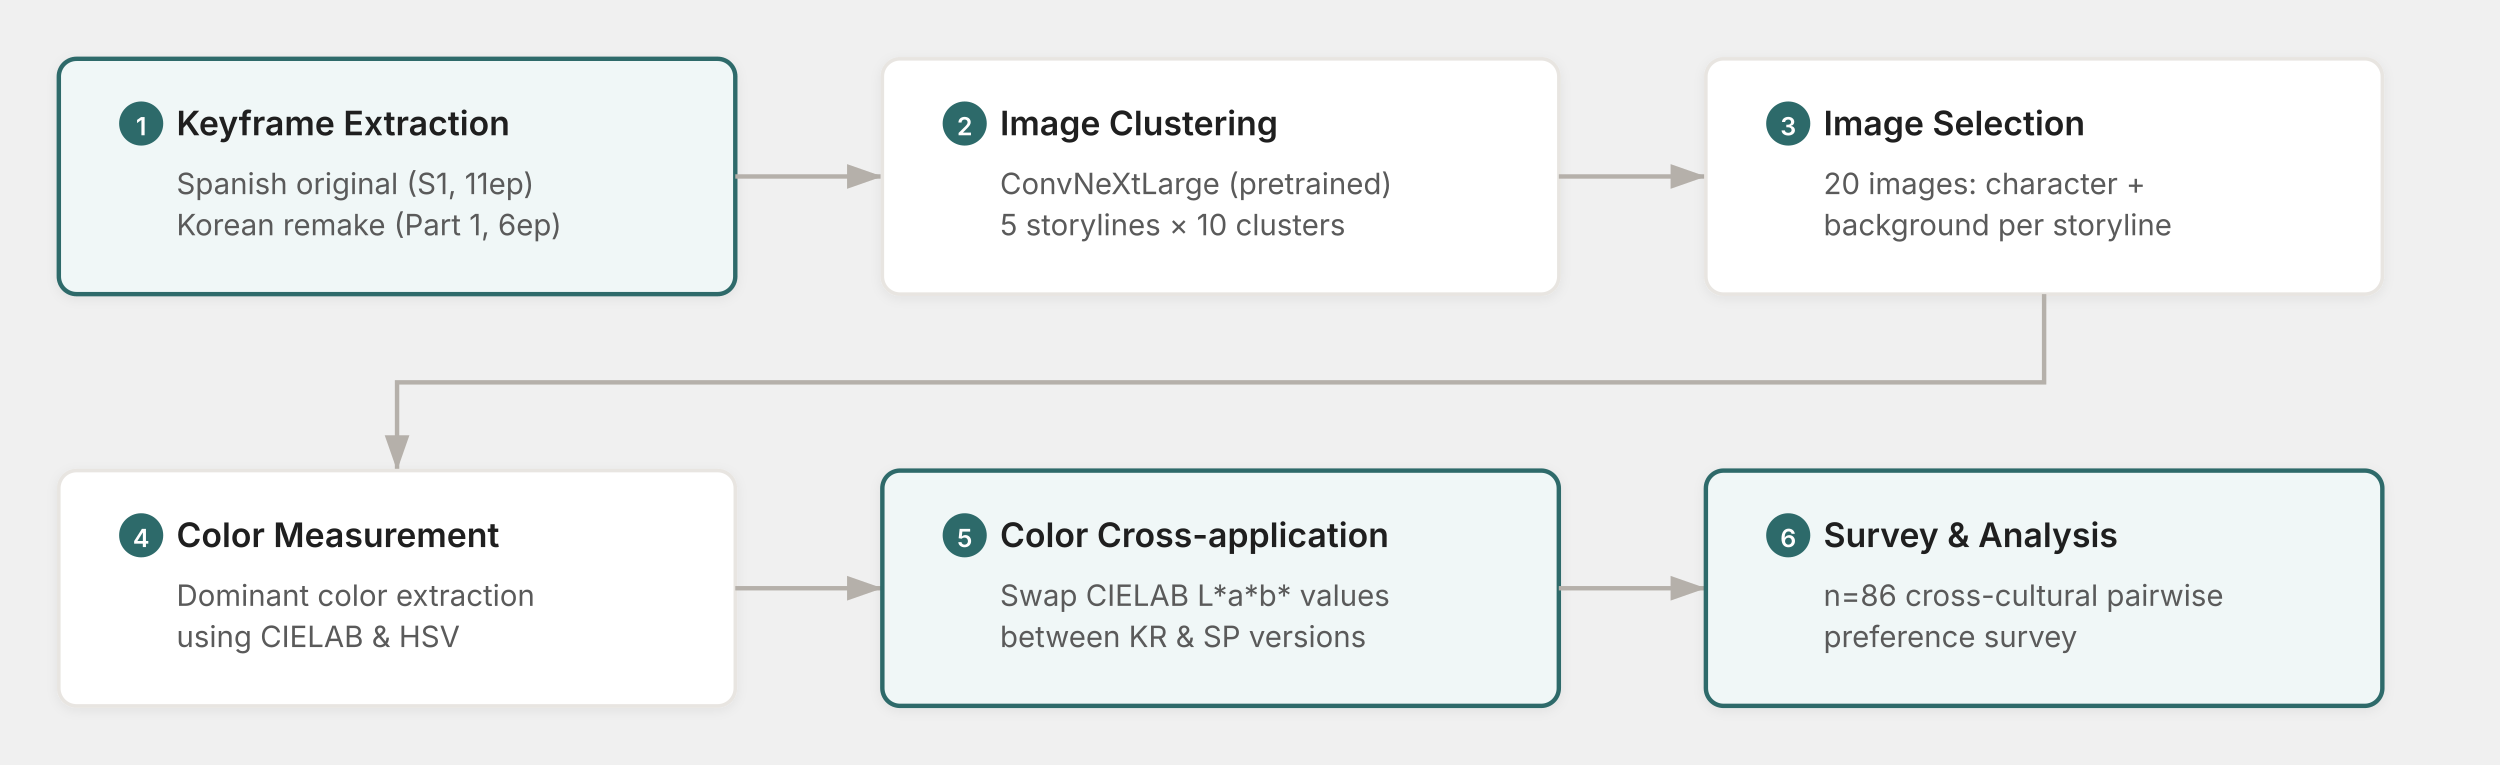
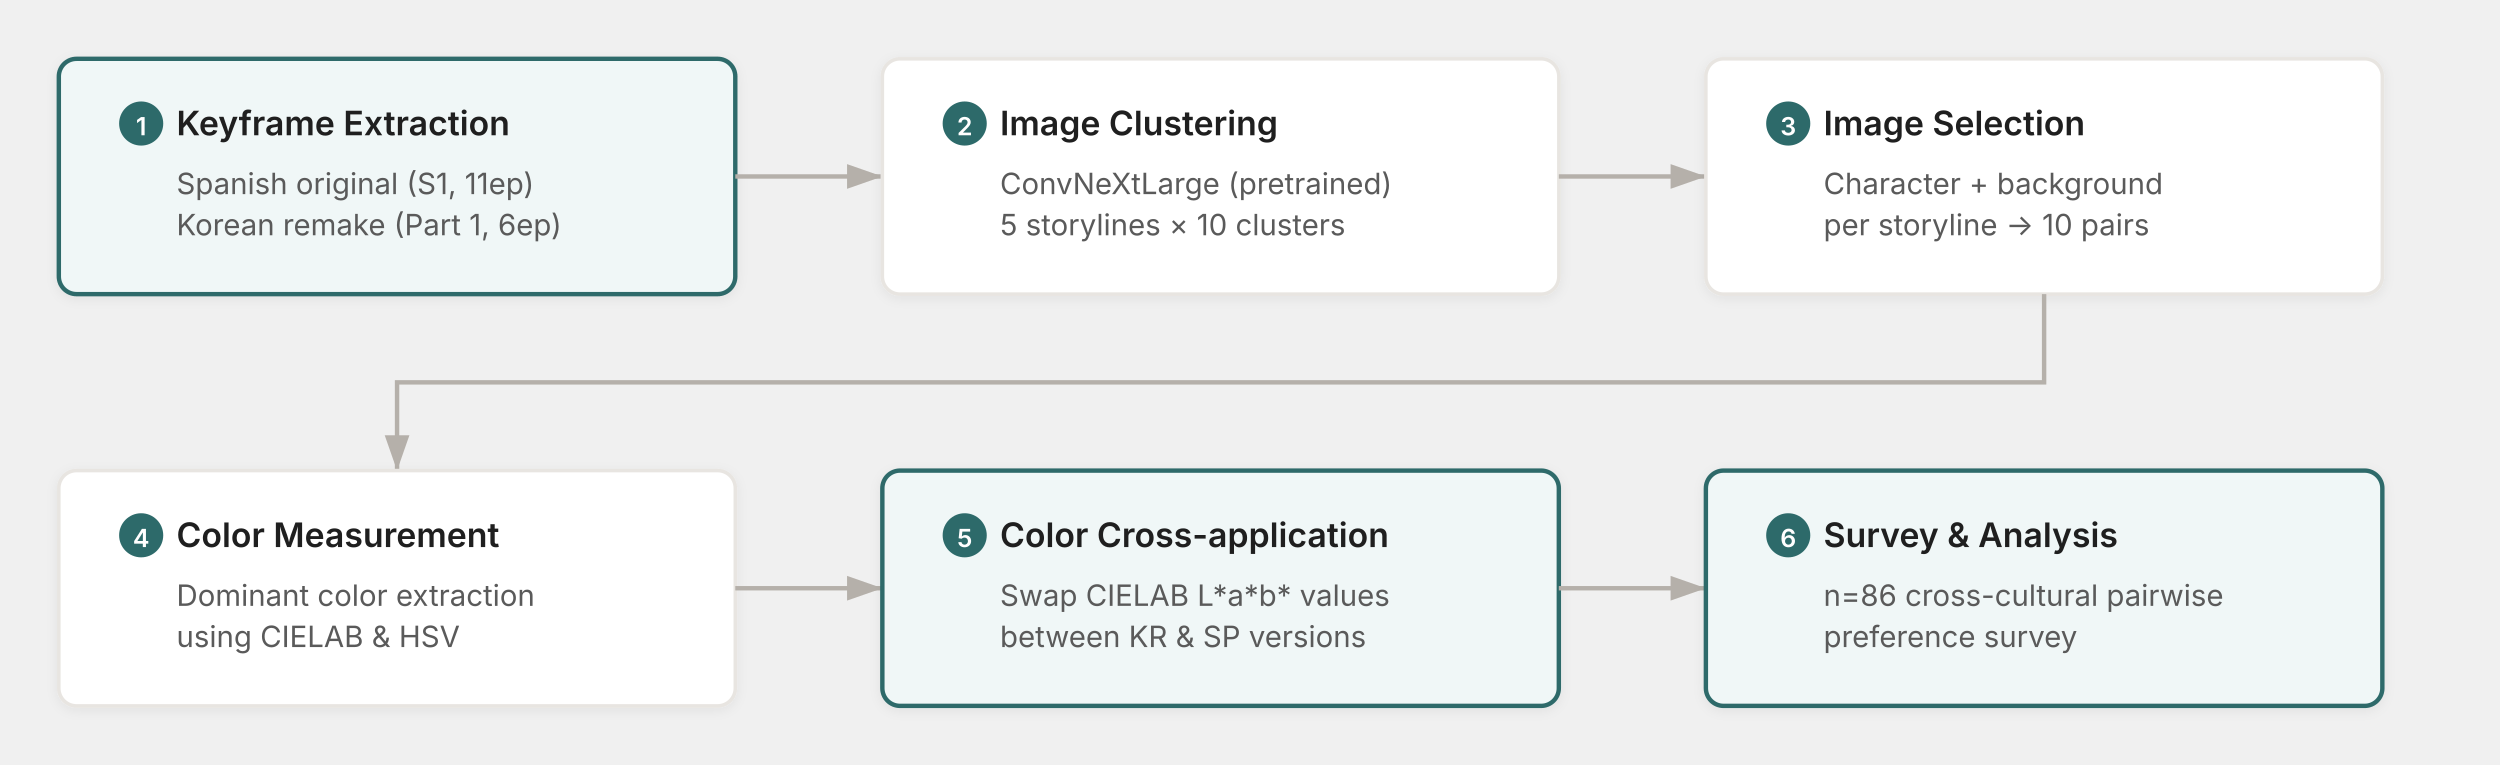
<svg xmlns="http://www.w3.org/2000/svg" viewBox="0 0 850 260" font-family="Inter, -apple-system, sans-serif">
  <style>
    </style>
  <defs>
    <filter id="shadow" x="-5%" y="-5%" width="110%" height="115%">
      <feDropShadow dx="0" dy="1" stdDeviation="2" flood-opacity="0.06" />
    </filter>
    <marker id="arrow" viewBox="0 0 10 7" refX="10" refY="3.5" markerWidth="8" markerHeight="6" orient="auto-start-reverse">
      <path d="M0,0 L10,3.5 L0,7" fill="#B5B0AA" />
    </marker>
  </defs>
  <rect width="850" height="260" fill="none" />
  <rect x="20" y="20" width="230" height="80" rx="6" fill="#F0F7F7" stroke="#2D6A6A" stroke-width="1.5" filter="url(#shadow)" />
  <circle cx="48" cy="42" r="7.5" fill="#2D6A6A" />
  <text x="48" y="46" text-anchor="middle" fill="#FFFFFF" font-size="8.5" font-weight="600">1</text>
  <text x="60" y="46" fill="#1F1F1F" font-size="11.5" font-weight="600">Keyframe Extraction</text>
  <text x="60" y="66" fill="#5A5A5A" font-size="10">Spanish original (S1, 11ep)</text>
  <text x="60" y="80" fill="#5A5A5A" font-size="10">Korean remake (Part 1, 6ep)</text>
  <line x1="250" y1="60" x2="300" y2="60" stroke="#B5B0AA" stroke-width="1.5" marker-end="url(#arrow)" />
  <rect x="300" y="20" width="230" height="80" rx="6" fill="#FFFFFF" stroke="#E8E5E1" stroke-width="1.2" filter="url(#shadow)" />
  <circle cx="328" cy="42" r="7.5" fill="#2D6A6A" />
  <text x="328" y="46" text-anchor="middle" fill="#FFFFFF" font-size="8.5" font-weight="600">2</text>
  <text x="340" y="46" fill="#1F1F1F" font-size="11.5" font-weight="600">Image Clustering</text>
  <text x="340" y="66" fill="#5A5A5A" font-size="10">ConvNeXtLarge (pretrained)</text>
  <text x="340" y="80" fill="#5A5A5A" font-size="10">5 storylines × 10 clusters</text>
  <line x1="530" y1="60" x2="580" y2="60" stroke="#B5B0AA" stroke-width="1.5" marker-end="url(#arrow)" />
  <rect x="580" y="20" width="230" height="80" rx="6" fill="#FFFFFF" stroke="#E8E5E1" stroke-width="1.2" filter="url(#shadow)" />
  <circle cx="608" cy="42" r="7.5" fill="#2D6A6A" />
  <text x="608" y="46" text-anchor="middle" fill="#FFFFFF" font-size="8.5" font-weight="600">3</text>
  <text x="620" y="46" fill="#1F1F1F" font-size="11.5" font-weight="600">Image Selection</text>
-   <text x="620" y="66" fill="#5A5A5A" font-size="10">20 images: character +</text>
-   <text x="620" y="80" fill="#5A5A5A" font-size="10">background per storyline</text>
+   <text x="620" y="66" fill="#5A5A5A" font-size="10">Character + background</text>
+   <text x="620" y="80" fill="#5A5A5A" font-size="10">per storyline → 10 pairs</text>
  <path d="M695,100 L695,130 L135,130 L135,160" stroke="#B5B0AA" stroke-width="1.5" fill="none" marker-end="url(#arrow)" />
  <rect x="20" y="160" width="230" height="80" rx="6" fill="#FFFFFF" stroke="#E8E5E1" stroke-width="1.2" filter="url(#shadow)" />
  <circle cx="48" cy="182" r="7.5" fill="#2D6A6A" />
  <text x="48" y="186" text-anchor="middle" fill="#FFFFFF" font-size="8.5" font-weight="600">4</text>
  <text x="60" y="186" fill="#1F1F1F" font-size="11.5" font-weight="600">Color Measurement</text>
  <text x="60" y="206" fill="#5A5A5A" font-size="10">Dominant color extraction</text>
  <text x="60" y="220" fill="#5A5A5A" font-size="10">using CIELAB &amp; HSV</text>
  <line x1="250" y1="200" x2="300" y2="200" stroke="#B5B0AA" stroke-width="1.5" marker-end="url(#arrow)" />
  <rect x="300" y="160" width="230" height="80" rx="6" fill="#F0F7F7" stroke="#2D6A6A" stroke-width="1.5" filter="url(#shadow)" />
  <circle cx="328" cy="182" r="7.5" fill="#2D6A6A" />
  <text x="328" y="186" text-anchor="middle" fill="#FFFFFF" font-size="8.5" font-weight="600">5</text>
  <text x="340" y="186" fill="#1F1F1F" font-size="11.5" font-weight="600">Color Cross-application</text>
  <text x="340" y="206" fill="#5A5A5A" font-size="10">Swap CIELAB L*a*b* values</text>
  <text x="340" y="220" fill="#5A5A5A" font-size="10">between KR &amp; SP versions</text>
  <line x1="530" y1="200" x2="580" y2="200" stroke="#B5B0AA" stroke-width="1.5" marker-end="url(#arrow)" />
  <rect x="580" y="160" width="230" height="80" rx="6" fill="#F0F7F7" stroke="#2D6A6A" stroke-width="1.5" filter="url(#shadow)" />
  <circle cx="608" cy="182" r="7.5" fill="#2D6A6A" />
  <text x="608" y="186" text-anchor="middle" fill="#FFFFFF" font-size="8.5" font-weight="600">6</text>
  <text x="620" y="186" fill="#1F1F1F" font-size="11.5" font-weight="600">Survey &amp; Analysis</text>
  <text x="620" y="206" fill="#5A5A5A" font-size="10">n=86 cross-cultural pairwise</text>
  <text x="620" y="220" fill="#5A5A5A" font-size="10">preference survey</text>
</svg>
